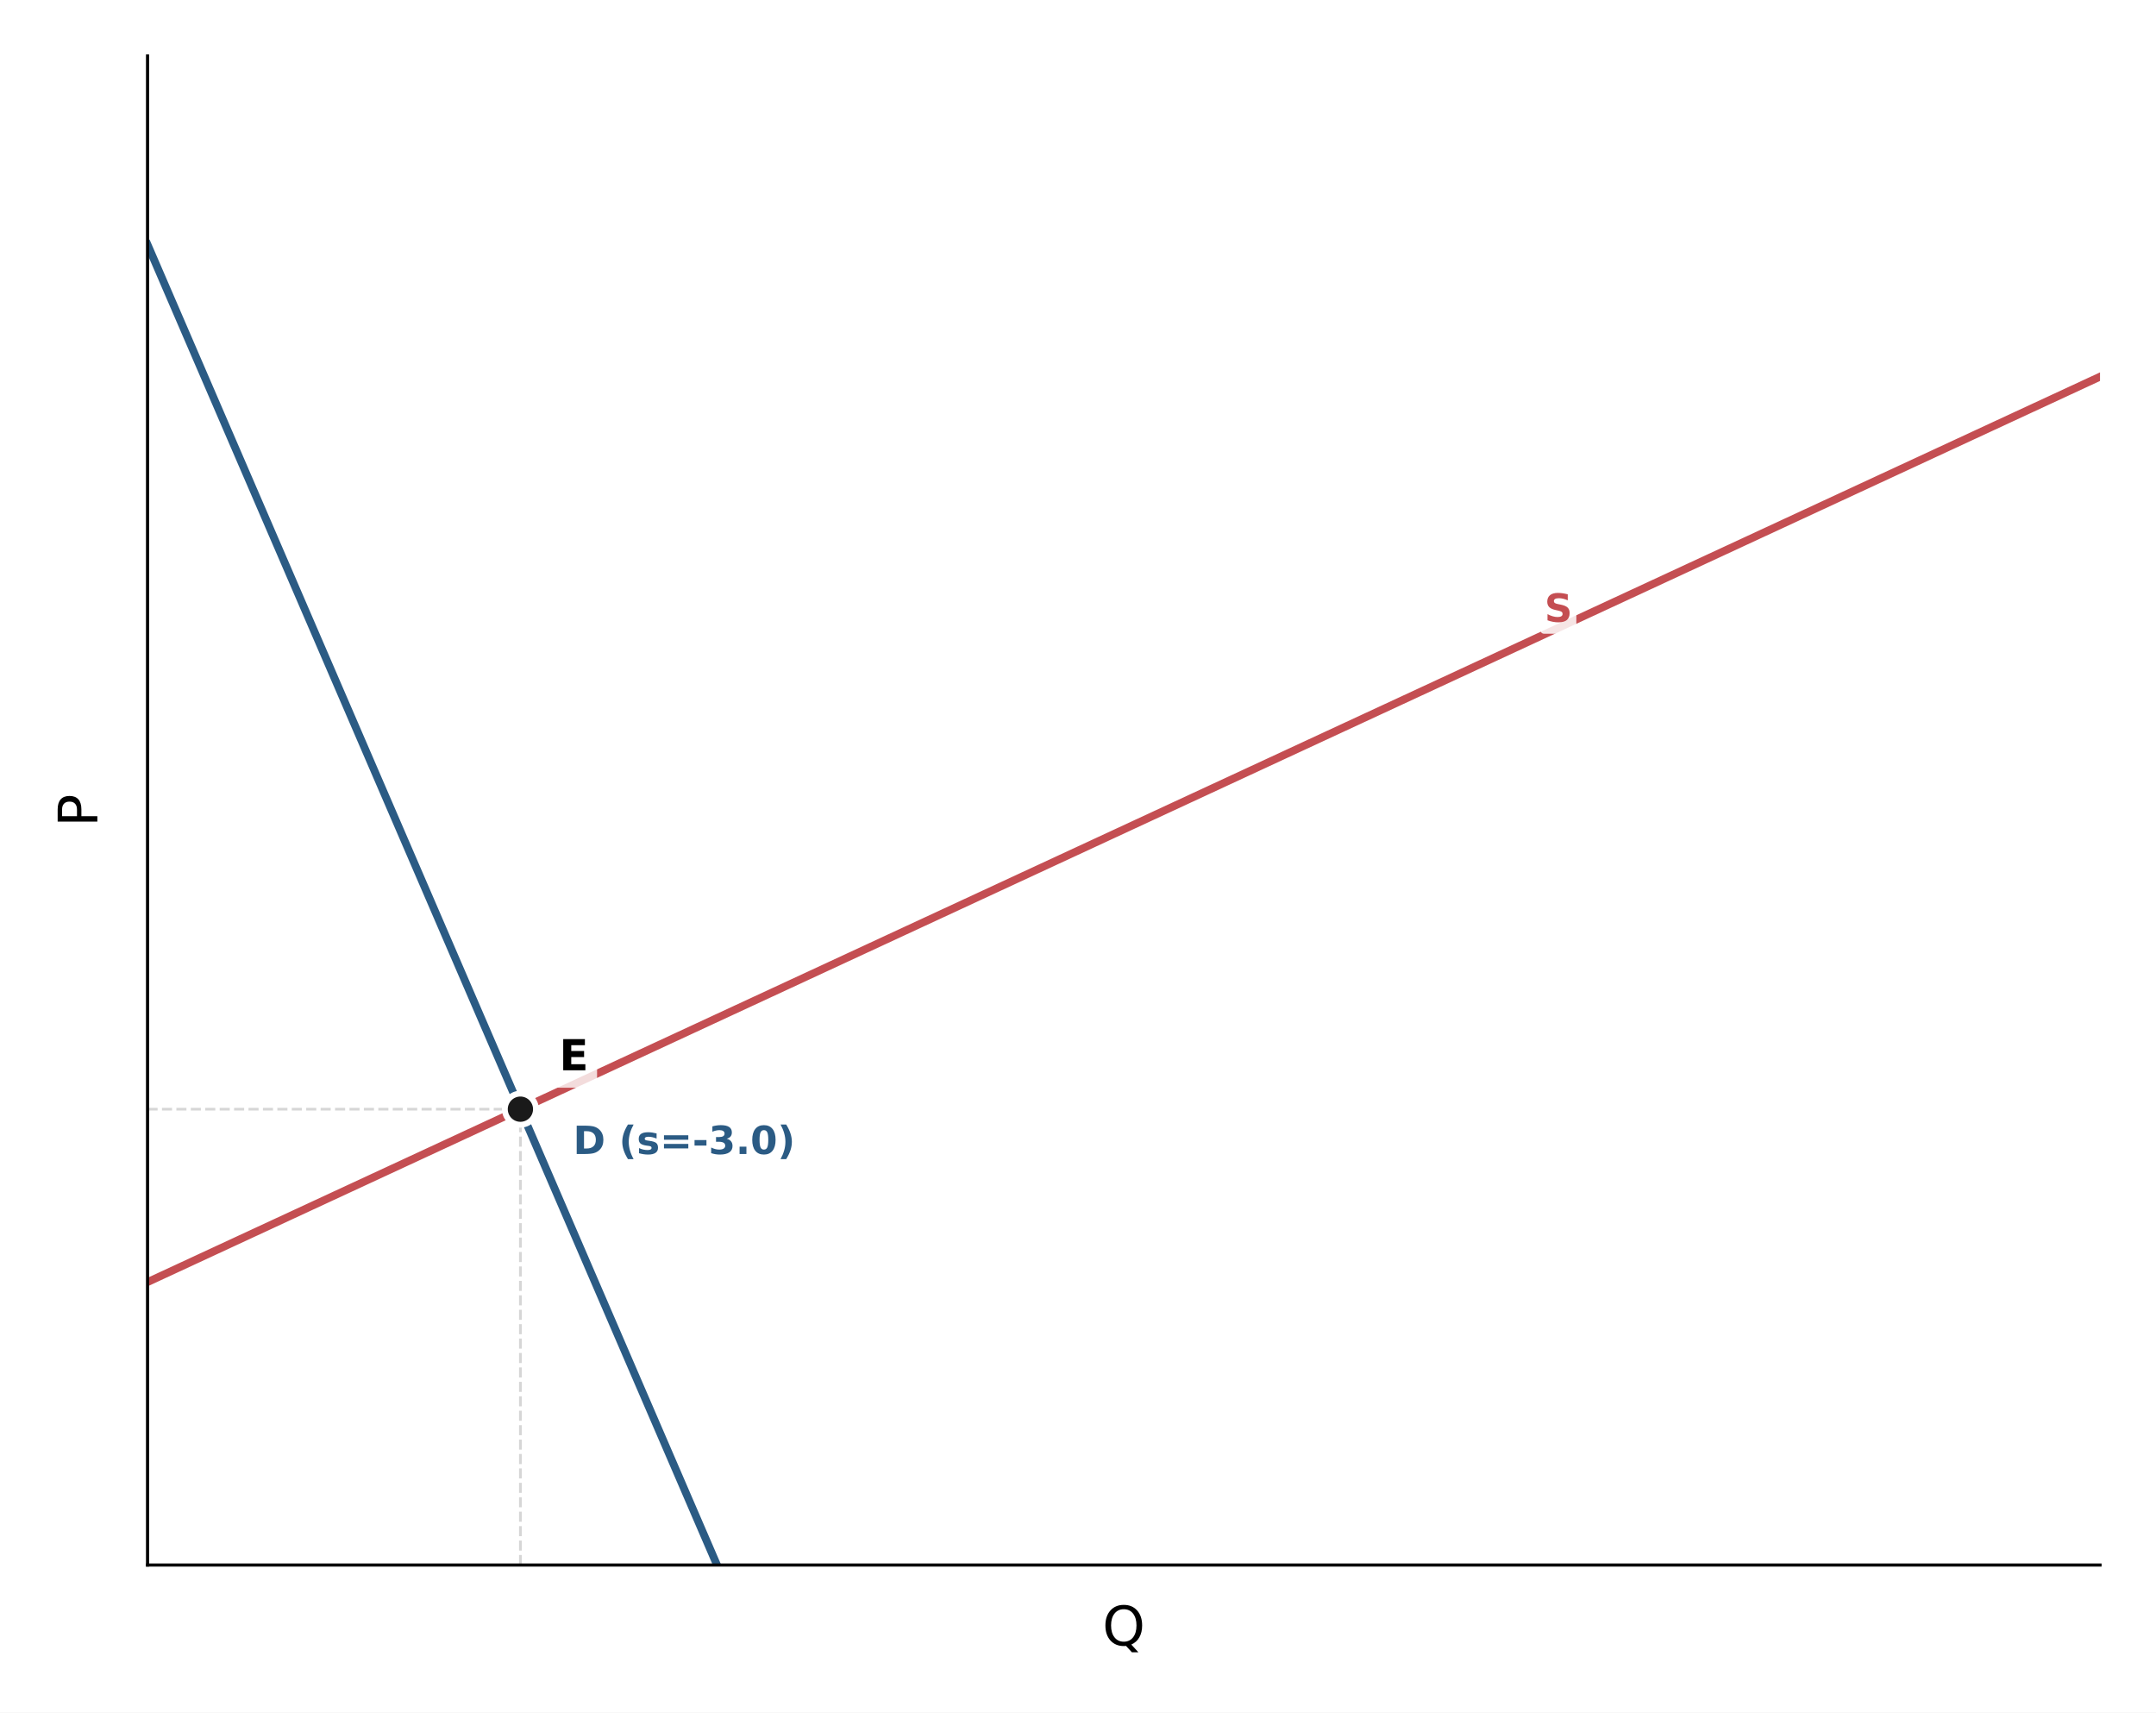
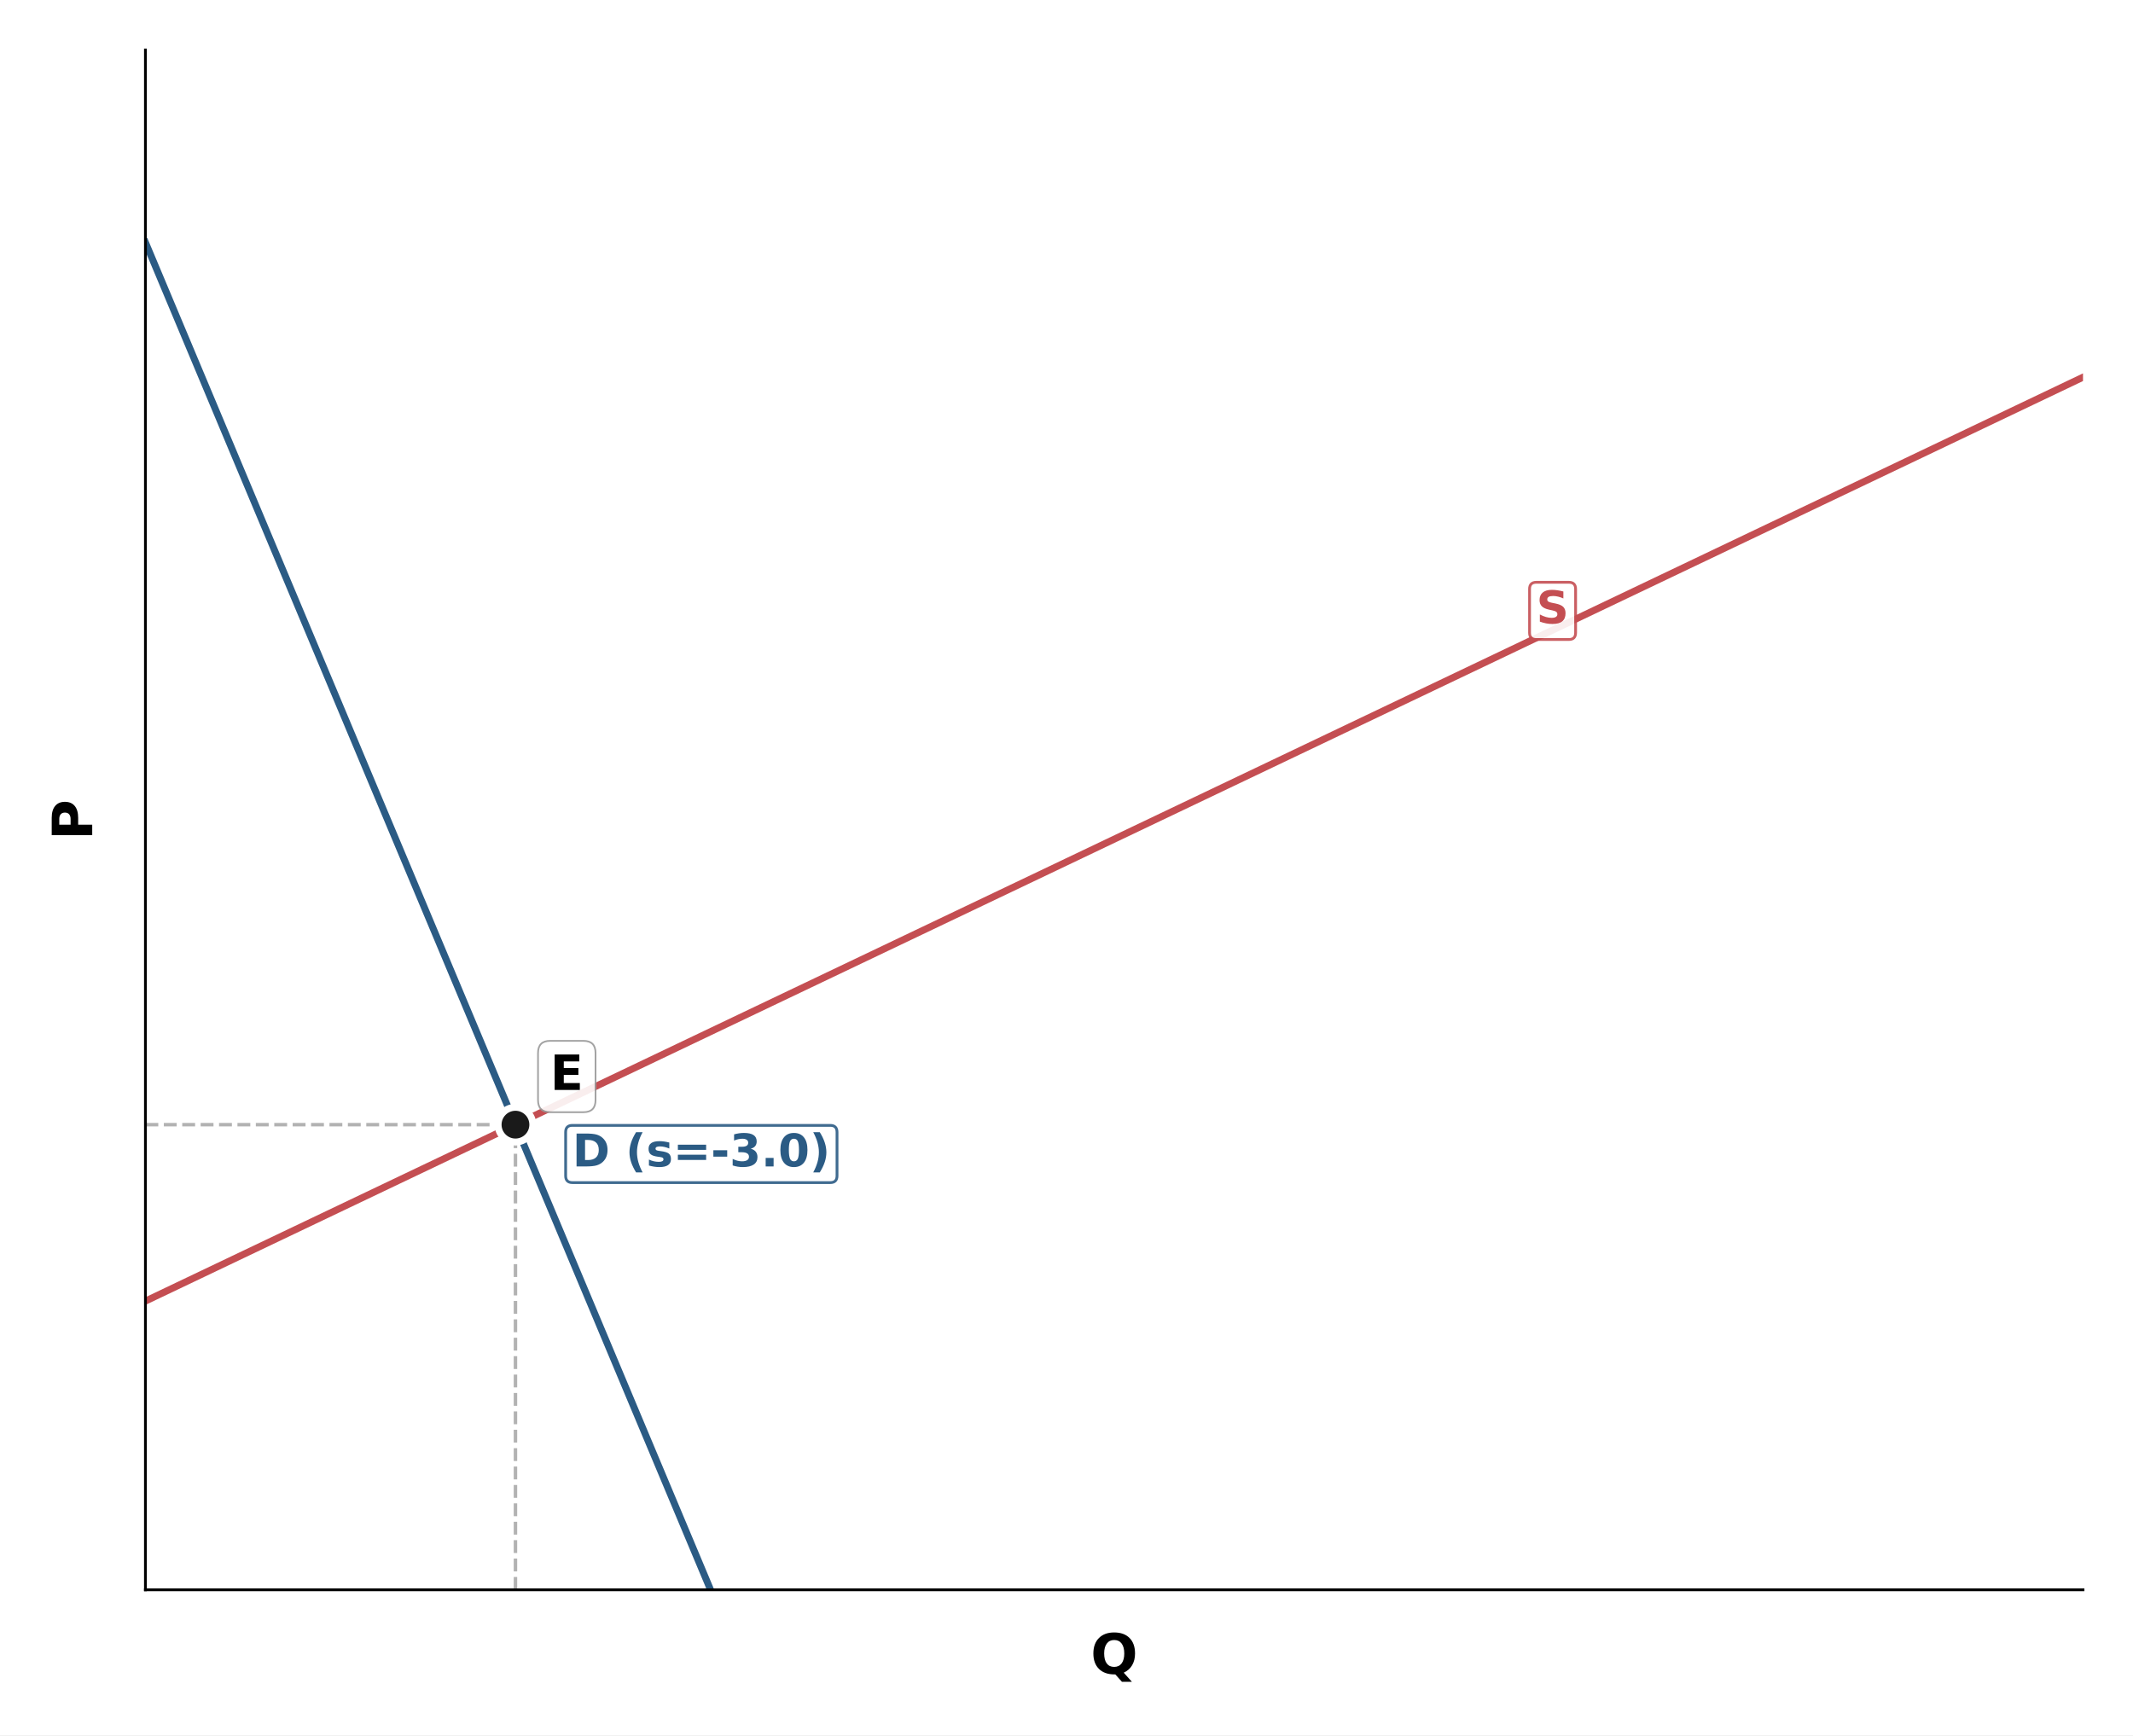
- <svg xmlns="http://www.w3.org/2000/svg" xmlns:xlink="http://www.w3.org/1999/xlink" width="554.549pt" height="440.429pt" viewBox="0 0 554.549 440.429" version="1.1">
+ <svg xmlns="http://www.w3.org/2000/svg" xmlns:xlink="http://www.w3.org/1999/xlink" width="614.285pt" height="499.805pt" viewBox="0 0 614.285 499.805" version="1.1">
  <defs>
    <style type="text/css">*{stroke-linejoin: round; stroke-linecap: butt}</style>
  </defs>
  <g id="figure_1">
    <g id="patch_1">
-       <path d="M 0 440.429  L 554.549 440.429  L 554.549 0  L 0 0  z " style="fill: #ffffff" />
+       <path d="M 0 499.805  L 614.285 499.805  L 614.285 0  L 0 0  z " style="fill: #ffffff" />
    </g>
    <g id="axes_1">
      <g id="patch_2">
-         <path d="M 37.949 402.48  L 540.149 402.48  L 540.149 14.4  L 37.949 14.4  z " style="fill: #ffffff" />
+         <path d="M 41.885 457.92  L 599.885 457.92  L 599.885 14.4  L 41.885 14.4  z " style="fill: #ffffff" />
      </g>
      <g id="line2d_1">
-         <path d="M 133.856 402.48  L 133.856 285.248  " clip-path="url(#p28a1998fdd)" style="fill: none; stroke-dasharray: 2.59,1.12; stroke-dashoffset: 0; stroke: #999999; stroke-opacity: 0.4; stroke-width: 0.7" />
+         <path d="M 148.447 457.92  L 148.447 323.94  " clip-path="url(#p0aa6ffaaad)" style="fill: none; stroke-dasharray: 3.7,1.6; stroke-dashoffset: 0; stroke: #666666; stroke-opacity: 0.5" />
      </g>
      <g id="line2d_2">
-         <path d="M 37.949 285.248  L 133.856 285.248  " clip-path="url(#p28a1998fdd)" style="fill: none; stroke-dasharray: 2.59,1.12; stroke-dashoffset: 0; stroke: #999999; stroke-opacity: 0.4; stroke-width: 0.7" />
+         <path d="M 41.885 323.94  L 148.447 323.94  " clip-path="url(#p0aa6ffaaad)" style="fill: none; stroke-dasharray: 3.7,1.6; stroke-dashoffset: 0; stroke: #666666; stroke-opacity: 0.5" />
      </g>
      <g id="matplotlib.axis_1">
        <g id="xtick_1" />
        <g id="xtick_2" />
        <g id="xtick_3" />
        <g id="xtick_4" />
        <g id="xtick_5" />
        <g id="xtick_6" />
        <g id="xtick_7" />
        <g id="xtick_8" />
        <g id="xtick_9" />
        <g id="text_1">
-           <g transform="translate(283.5391 423.1178) scale(0.14 -0.14)">
+           <g transform="translate(314.0838 482.0775) scale(0.16 -0.16)">
            <defs>
-               <path id="DejaVuSans-51" d="M 2522 4238  Q 1834 4238 1429 3725  Q 1025 3213 1025 2328  Q 1025 1447 1429 934  Q 1834 422 2522 422  Q 3209 422 3611 934  Q 4013 1447 4013 2328  Q 4013 3213 3611 3725  Q 3209 4238 2522 4238  z M 3406 84  L 4238 -825  L 3475 -825  L 2784 -78  Q 2681 -84 2626 -87  Q 2572 -91 2522 -91  Q 1538 -91 948 567  Q 359 1225 359 2328  Q 359 3434 948 4092  Q 1538 4750 2522 4750  Q 3503 4750 4090 4092  Q 4678 3434 4678 2328  Q 4678 1516 4351 937  Q 4025 359 3406 84  z " transform="scale(0.015625)" />
+               <path id="DejaVuSans-Bold-51" d="M 2847 -84  L 2753 -84  Q 1600 -84 959 553  Q 319 1191 319 2328  Q 319 3463 958 4106  Q 1597 4750 2719 4750  Q 3853 4750 4486 4112  Q 5119 3475 5119 2328  Q 5119 1541 4783 972  Q 4447 403 3816 116  L 4756 -934  L 3609 -934  L 2847 -84  z M 2719 3878  Q 2169 3878 1866 3472  Q 1563 3066 1563 2328  Q 1563 1578 1859 1179  Q 2156 781 2719 781  Q 3272 781 3575 1187  Q 3878 1594 3878 2328  Q 3878 3066 3575 3472  Q 3272 3878 2719 3878  z " transform="scale(0.015625)" />
            </defs>
-             <use xlink:href="#DejaVuSans-51" />
+             <use xlink:href="#DejaVuSans-Bold-51" />
          </g>
        </g>
      </g>
      <g id="matplotlib.axis_2">
        <g id="ytick_1" />
        <g id="ytick_2" />
        <g id="ytick_3" />
        <g id="ytick_4" />
        <g id="ytick_5" />
        <g id="ytick_6" />
        <g id="ytick_7" />
        <g id="ytick_8" />
        <g id="ytick_9" />
        <g id="text_2">
-           <g transform="translate(25.03781 212.6608) rotate(-90) scale(0.14 -0.14)">
+           <g transform="translate(26.5575 242.0238) rotate(-90) scale(0.16 -0.16)">
            <defs>
-               <path id="DejaVuSans-50" d="M 1259 4147  L 1259 2394  L 2053 2394  Q 2494 2394 2734 2622  Q 2975 2850 2975 3272  Q 2975 3691 2734 3919  Q 2494 4147 2053 4147  L 1259 4147  z M 628 4666  L 2053 4666  Q 2838 4666 3239 4311  Q 3641 3956 3641 3272  Q 3641 2581 3239 2228  Q 2838 1875 2053 1875  L 1259 1875  L 1259 0  L 628 0  L 628 4666  z " transform="scale(0.015625)" />
+               <path id="DejaVuSans-Bold-50" d="M 588 4666  L 2584 4666  Q 3475 4666 3951 4270  Q 4428 3875 4428 3144  Q 4428 2409 3951 2014  Q 3475 1619 2584 1619  L 1791 1619  L 1791 0  L 588 0  L 588 4666  z M 1791 3794  L 1791 2491  L 2456 2491  Q 2806 2491 2997 2661  Q 3188 2831 3188 3144  Q 3188 3456 2997 3625  Q 2806 3794 2456 3794  L 1791 3794  z " transform="scale(0.015625)" />
            </defs>
-             <use xlink:href="#DejaVuSans-50" />
+             <use xlink:href="#DejaVuSans-Bold-50" />
          </g>
        </g>
      </g>
      <g id="line2d_3">
-         <path d="M 37.949 62.91  L 40.473 68.76  L 42.997 74.611  L 45.52 80.461  L 48.044 86.312  L 50.567 92.162  L 53.091 98.013  L 55.615 103.863  L 58.138 109.714  L 60.662 115.564  L 63.186 121.415  L 65.709 127.265  L 68.233 133.115  L 70.756 138.966  L 73.28 144.816  L 75.804 150.667  L 78.327 156.517  L 80.851 162.368  L 83.375 168.218  L 85.898 174.069  L 88.422 179.919  L 90.945 185.769  L 93.469 191.62  L 95.993 197.47  L 98.516 203.321  L 101.04 209.171  L 103.563 215.022  L 106.087 220.872  L 108.611 226.723  L 111.134 232.573  L 113.658 238.424  L 116.182 244.274  L 118.705 250.124  L 121.229 255.975  L 123.752 261.825  L 126.276 267.676  L 128.8 273.526  L 131.323 279.377  L 133.847 285.227  L 136.37 291.078  L 138.894 296.928  L 141.418 302.779  L 143.941 308.629  L 146.465 314.479  L 148.989 320.33  L 151.512 326.18  L 154.036 332.031  L 156.559 337.881  L 159.083 343.732  L 161.607 349.582  L 164.13 355.433  L 166.654 361.283  L 169.178 367.134  L 171.701 372.984  L 174.225 378.834  L 176.748 384.685  L 179.272 390.535  L 181.796 396.386  L 184.319 402.236  " clip-path="url(#p28a1998fdd)" style="fill: none; stroke: #2b5b84; stroke-width: 2; stroke-linecap: square" />
+         <path d="M 41.885 69.84  L 44.689 76.526  L 47.493 83.212  L 50.297 89.899  L 53.101 96.585  L 55.905 103.271  L 58.709 109.957  L 61.513 116.644  L 64.317 123.33  L 67.121 130.016  L 69.925 136.702  L 72.729 143.389  L 75.533 150.075  L 78.337 156.761  L 81.141 163.447  L 83.945 170.133  L 86.749 176.82  L 89.553 183.506  L 92.357 190.192  L 95.161 196.878  L 97.965 203.565  L 100.769 210.251  L 103.573 216.937  L 106.377 223.623  L 109.181 230.31  L 111.986 236.996  L 114.79 243.682  L 117.594 250.368  L 120.398 257.054  L 123.202 263.741  L 126.006 270.427  L 128.81 277.113  L 131.614 283.799  L 134.418 290.486  L 137.222 297.172  L 140.026 303.858  L 142.83 310.544  L 145.634 317.231  L 148.438 323.917  L 151.242 330.603  L 154.046 337.289  L 156.85 343.975  L 159.654 350.662  L 162.458 357.348  L 165.262 364.034  L 168.066 370.72  L 170.87 377.407  L 173.674 384.093  L 176.478 390.779  L 179.282 397.465  L 182.086 404.152  L 184.89 410.838  L 187.694 417.524  L 190.498 424.21  L 193.302 430.896  L 196.106 437.583  L 198.91 444.269  L 201.714 450.955  L 204.518 457.641  " clip-path="url(#p0aa6ffaaad)" style="fill: none; stroke: #2b5b84; stroke-width: 2; stroke-linecap: square" />
      </g>
      <g id="line2d_4">
-         <path d="M 37.949 329.715  L 540.149 96.867  L 540.149 96.867  " clip-path="url(#p28a1998fdd)" style="fill: none; stroke: #c44e52; stroke-width: 2; stroke-linecap: square" />
+         <path d="M 41.885 374.76  L 599.885 108.648  L 599.885 108.648  " clip-path="url(#p0aa6ffaaad)" style="fill: none; stroke: #c44e52; stroke-width: 2; stroke-linecap: square" />
      </g>
      <g id="patch_3">
-         <path d="M 37.949 402.48  L 37.949 14.4  " style="fill: none; stroke: #000000; stroke-width: 0.8; stroke-linejoin: miter; stroke-linecap: square" />
+         <path d="M 41.885 457.92  L 41.885 14.4  " style="fill: none; stroke: #000000; stroke-width: 0.8; stroke-linejoin: miter; stroke-linecap: square" />
      </g>
      <g id="patch_4">
-         <path d="M 37.949 402.48  L 540.149 402.48  " style="fill: none; stroke: #000000; stroke-width: 0.8; stroke-linejoin: miter; stroke-linecap: square" />
+         <path d="M 41.885 457.92  L 599.885 457.92  " style="fill: none; stroke: #000000; stroke-width: 0.8; stroke-linejoin: miter; stroke-linecap: square" />
      </g>
      <g id="text_3">
        <g id="patch_5">
-           <path d="M 147.418 299.858  L 204.536 299.858  Q 205.536 299.858 205.536 298.858  L 205.536 289.18  Q 205.536 288.18 204.536 288.18  L 147.418 288.18  Q 146.418 288.18 146.418 289.18  L 146.418 298.858  Q 146.418 299.858 147.418 299.858  z " style="fill: #ffffff; opacity: 0.85" />
+           <path d="M 164.85 340.629  L 239.104 340.629  Q 241.054 340.629 241.054 338.679  L 241.054 326.098  Q 241.054 324.148 239.104 324.148  L 164.85 324.148  Q 162.9 324.148 162.9 326.098  L 162.9 338.679  Q 162.9 340.629 164.85 340.629  z " style="fill: #ffffff; opacity: 0.9; stroke: #2b5b84; stroke-width: 0.8; stroke-linejoin: miter" />
        </g>
-         <g style="fill: #2b5b84" transform="translate(147.4177 296.7785) scale(0.1 -0.1)">
+         <g style="fill: #2b5b84" transform="translate(164.8498 335.9755) scale(0.13 -0.13)">
          <defs>
            <path id="DejaVuSans-Bold-44" d="M 1791 3756  L 1791 909  L 2222 909  Q 2959 909 3348 1275  Q 3738 1641 3738 2338  Q 3738 3031 3350 3393  Q 2963 3756 2222 3756  L 1791 3756  z M 588 4666  L 1856 4666  Q 2919 4666 3439 4514  Q 3959 4363 4331 4000  Q 4659 3684 4818 3271  Q 4978 2859 4978 2338  Q 4978 1809 4818 1395  Q 4659 981 4331 666  Q 3956 303 3431 151  Q 2906 0 1856 0  L 588 0  L 588 4666  z " transform="scale(0.015625)" />
            <path id="DejaVuSans-Bold-20" transform="scale(0.015625)" />
            <path id="DejaVuSans-Bold-28" d="M 2413 -844  L 1484 -844  Q 1006 -72 778 623  Q 550 1319 550 2003  Q 550 2688 779 3389  Q 1009 4091 1484 4856  L 2413 4856  Q 2013 4116 1813 3408  Q 1613 2700 1613 2009  Q 1613 1319 1811 609  Q 2009 -100 2413 -844  z " transform="scale(0.015625)" />
            <path id="DejaVuSans-Bold-73" d="M 3272 3391  L 3272 2541  Q 2913 2691 2578 2766  Q 2244 2841 1947 2841  Q 1628 2841 1473 2761  Q 1319 2681 1319 2516  Q 1319 2381 1436 2309  Q 1553 2238 1856 2203  L 2053 2175  Q 2913 2066 3209 1816  Q 3506 1566 3506 1031  Q 3506 472 3093 190  Q 2681 -91 1863 -91  Q 1516 -91 1145 -36  Q 775 19 384 128  L 384 978  Q 719 816 1070 734  Q 1422 653 1784 653  Q 2113 653 2278 743  Q 2444 834 2444 1013  Q 2444 1163 2330 1236  Q 2216 1309 1875 1350  L 1678 1375  Q 931 1469 631 1722  Q 331 1975 331 2491  Q 331 3047 712 3315  Q 1094 3584 1881 3584  Q 2191 3584 2531 3537  Q 2872 3491 3272 3391  z " transform="scale(0.015625)" />
            <path id="DejaVuSans-Bold-3d" d="M 678 3084  L 4684 3084  L 4684 2350  L 678 2350  L 678 3084  z M 678 1663  L 4684 1663  L 4684 922  L 678 922  L 678 1663  z " transform="scale(0.015625)" />
            <path id="DejaVuSans-Bold-2d" d="M 347 2297  L 2309 2297  L 2309 1388  L 347 1388  L 347 2297  z " transform="scale(0.015625)" />
            <path id="DejaVuSans-Bold-33" d="M 2981 2516  Q 3453 2394 3698 2092  Q 3944 1791 3944 1325  Q 3944 631 3412 270  Q 2881 -91 1863 -91  Q 1503 -91 1142 -33  Q 781 25 428 141  L 428 1069  Q 766 900 1098 814  Q 1431 728 1753 728  Q 2231 728 2486 893  Q 2741 1059 2741 1369  Q 2741 1688 2480 1852  Q 2219 2016 1709 2016  L 1228 2016  L 1228 2791  L 1734 2791  Q 2188 2791 2409 2933  Q 2631 3075 2631 3366  Q 2631 3634 2415 3781  Q 2200 3928 1806 3928  Q 1516 3928 1219 3862  Q 922 3797 628 3669  L 628 4550  Q 984 4650 1334 4700  Q 1684 4750 2022 4750  Q 2931 4750 3382 4451  Q 3834 4153 3834 3553  Q 3834 3144 3618 2883  Q 3403 2622 2981 2516  z " transform="scale(0.015625)" />
            <path id="DejaVuSans-Bold-2e" d="M 653 1209  L 1778 1209  L 1778 0  L 653 0  L 653 1209  z " transform="scale(0.015625)" />
            <path id="DejaVuSans-Bold-30" d="M 2944 2338  Q 2944 3213 2780 3570  Q 2616 3928 2228 3928  Q 1841 3928 1675 3570  Q 1509 3213 1509 2338  Q 1509 1453 1675 1090  Q 1841 728 2228 728  Q 2613 728 2778 1090  Q 2944 1453 2944 2338  z M 4147 2328  Q 4147 1169 3647 539  Q 3147 -91 2228 -91  Q 1306 -91 806 539  Q 306 1169 306 2328  Q 306 3491 806 4120  Q 1306 4750 2228 4750  Q 3147 4750 3647 4120  Q 4147 3491 4147 2328  z " transform="scale(0.015625)" />
            <path id="DejaVuSans-Bold-29" d="M 513 -844  Q 913 -100 1113 609  Q 1313 1319 1313 2009  Q 1313 2700 1113 3408  Q 913 4116 513 4856  L 1441 4856  Q 1916 4091 2145 3389  Q 2375 2688 2375 2003  Q 2375 1319 2147 623  Q 1919 -72 1441 -844  L 513 -844  z " transform="scale(0.015625)" />
          </defs>
          <use xlink:href="#DejaVuSans-Bold-44" />
          <use xlink:href="#DejaVuSans-Bold-20" x="83.008" />
          <use xlink:href="#DejaVuSans-Bold-28" x="117.822" />
          <use xlink:href="#DejaVuSans-Bold-73" x="163.525" />
          <use xlink:href="#DejaVuSans-Bold-3d" x="223.047" />
          <use xlink:href="#DejaVuSans-Bold-2d" x="306.836" />
          <use xlink:href="#DejaVuSans-Bold-33" x="348.34" />
          <use xlink:href="#DejaVuSans-Bold-2e" x="417.92" />
          <use xlink:href="#DejaVuSans-Bold-30" x="455.908" />
          <use xlink:href="#DejaVuSans-Bold-29" x="525.488" />
        </g>
      </g>
      <g id="text_4">
        <g id="patch_6">
-           <path d="M 397.256 162.982  L 404.457 162.982  Q 405.457 162.982 405.457 161.982  L 405.457 152.304  Q 405.457 151.304 404.457 151.304  L 397.256 151.304  Q 396.256 151.304 396.256 152.304  L 396.256 161.982  Q 396.256 162.982 397.256 162.982  z " style="fill: #ffffff; opacity: 0.85" />
+           <path d="M 442.448 184.199  L 451.81 184.199  Q 453.76 184.199 453.76 182.249  L 453.76 169.668  Q 453.76 167.718 451.81 167.718  L 442.448 167.718  Q 440.498 167.718 440.498 169.668  L 440.498 182.249  Q 440.498 184.199 442.448 184.199  z " style="fill: #ffffff; opacity: 0.9; stroke: #c44e52; stroke-width: 0.8; stroke-linejoin: miter" />
        </g>
-         <g style="fill: #c44e52" transform="translate(397.2559 159.9023) scale(0.1 -0.1)">
+         <g style="fill: #c44e52" transform="translate(442.4478 179.5455) scale(0.13 -0.13)">
          <defs>
            <path id="DejaVuSans-Bold-53" d="M 3834 4519  L 3834 3531  Q 3450 3703 3084 3790  Q 2719 3878 2394 3878  Q 1963 3878 1756 3759  Q 1550 3641 1550 3391  Q 1550 3203 1689 3098  Q 1828 2994 2194 2919  L 2706 2816  Q 3484 2659 3812 2340  Q 4141 2022 4141 1434  Q 4141 663 3683 286  Q 3225 -91 2284 -91  Q 1841 -91 1394 -6  Q 947 78 500 244  L 500 1259  Q 947 1022 1364 901  Q 1781 781 2169 781  Q 2563 781 2772 912  Q 2981 1044 2981 1288  Q 2981 1506 2839 1625  Q 2697 1744 2272 1838  L 1806 1941  Q 1106 2091 782 2419  Q 459 2747 459 3303  Q 459 4000 909 4375  Q 1359 4750 2203 4750  Q 2588 4750 2994 4692  Q 3400 4634 3834 4519  z " transform="scale(0.015625)" />
          </defs>
          <use xlink:href="#DejaVuSans-Bold-53" />
        </g>
      </g>
      <g id="text_5">
        <g id="patch_7">
-           <path d="M 143.856 279.735  L 151.37 279.735  Q 153.57 279.735 153.57 277.535  L 153.57 266.889  Q 153.57 264.689 151.37 264.689  L 143.856 264.689  Q 141.656 264.689 141.656 266.889  L 141.656 277.535  Q 141.656 279.735 143.856 279.735  z " style="fill: #ffffff; opacity: 0.8" />
+           <path d="M 158.447 320.352  L 168.011 320.352  Q 171.511 320.352 171.511 316.852  L 171.511 303.302  Q 171.511 299.802 168.011 299.802  L 158.447 299.802  Q 154.947 299.802 154.947 303.302  L 154.947 316.852  Q 154.947 320.352 158.447 320.352  z " style="fill: #ffffff; opacity: 0.9; stroke: #999999; stroke-width: 0.5; stroke-linejoin: miter" />
        </g>
-         <g transform="translate(143.8556 275.2475) scale(0.11 -0.11)">
+         <g transform="translate(158.4475 313.94) scale(0.14 -0.14)">
          <defs>
            <path id="DejaVuSans-Bold-45" d="M 588 4666  L 3834 4666  L 3834 3756  L 1791 3756  L 1791 2888  L 3713 2888  L 3713 1978  L 1791 1978  L 1791 909  L 3903 909  L 3903 0  L 588 0  L 588 4666  z " transform="scale(0.015625)" />
          </defs>
          <use xlink:href="#DejaVuSans-Bold-45" />
        </g>
      </g>
      <g id="line2d_5">
        <defs>
-           <path id="m8ce871b06f" d="M 0 4  C 1.061 4 2.078 3.579 2.828 2.828  C 3.579 2.078 4 1.061 4 0  C 4 -1.061 3.579 -2.078 2.828 -2.828  C 2.078 -3.579 1.061 -4 0 -4  C -1.061 -4 -2.078 -3.579 -2.828 -2.828  C -3.579 -2.078 -4 -1.061 -4 0  C -4 1.061 -3.579 2.078 -2.828 2.828  C -2.078 3.579 -1.061 4 0 4  z " style="stroke: #ffffff; stroke-width: 1.5" />
+           <path id="mca41a93b0e" d="M 0 5  C 1.326 5 2.598 4.473 3.536 3.536  C 4.473 2.598 5 1.326 5 0  C 5 -1.326 4.473 -2.598 3.536 -3.536  C 2.598 -4.473 1.326 -5 0 -5  C -1.326 -5 -2.598 -4.473 -3.536 -3.536  C -4.473 -2.598 -5 -1.326 -5 0  C -5 1.326 -4.473 2.598 -3.536 3.536  C -2.598 4.473 -1.326 5 0 5  z " style="stroke: #ffffff; stroke-width: 2" />
        </defs>
-         <g clip-path="url(#p28a1998fdd)">
-           <use xlink:href="#m8ce871b06f" x="133.856" y="285.248" style="fill: #1a1a1a; stroke: #ffffff; stroke-width: 1.5" />
+         <g clip-path="url(#p0aa6ffaaad)">
+           <use xlink:href="#mca41a93b0e" x="148.447" y="323.94" style="fill: #1a1a1a; stroke: #ffffff; stroke-width: 2" />
        </g>
      </g>
    </g>
  </g>
  <defs>
-     <clipPath id="p28a1998fdd">
-       <rect x="37.949" y="14.4" width="502.2" height="388.08" />
+     <clipPath id="p0aa6ffaaad">
+       <rect x="41.885" y="14.4" width="558" height="443.52" />
    </clipPath>
  </defs>
</svg>
